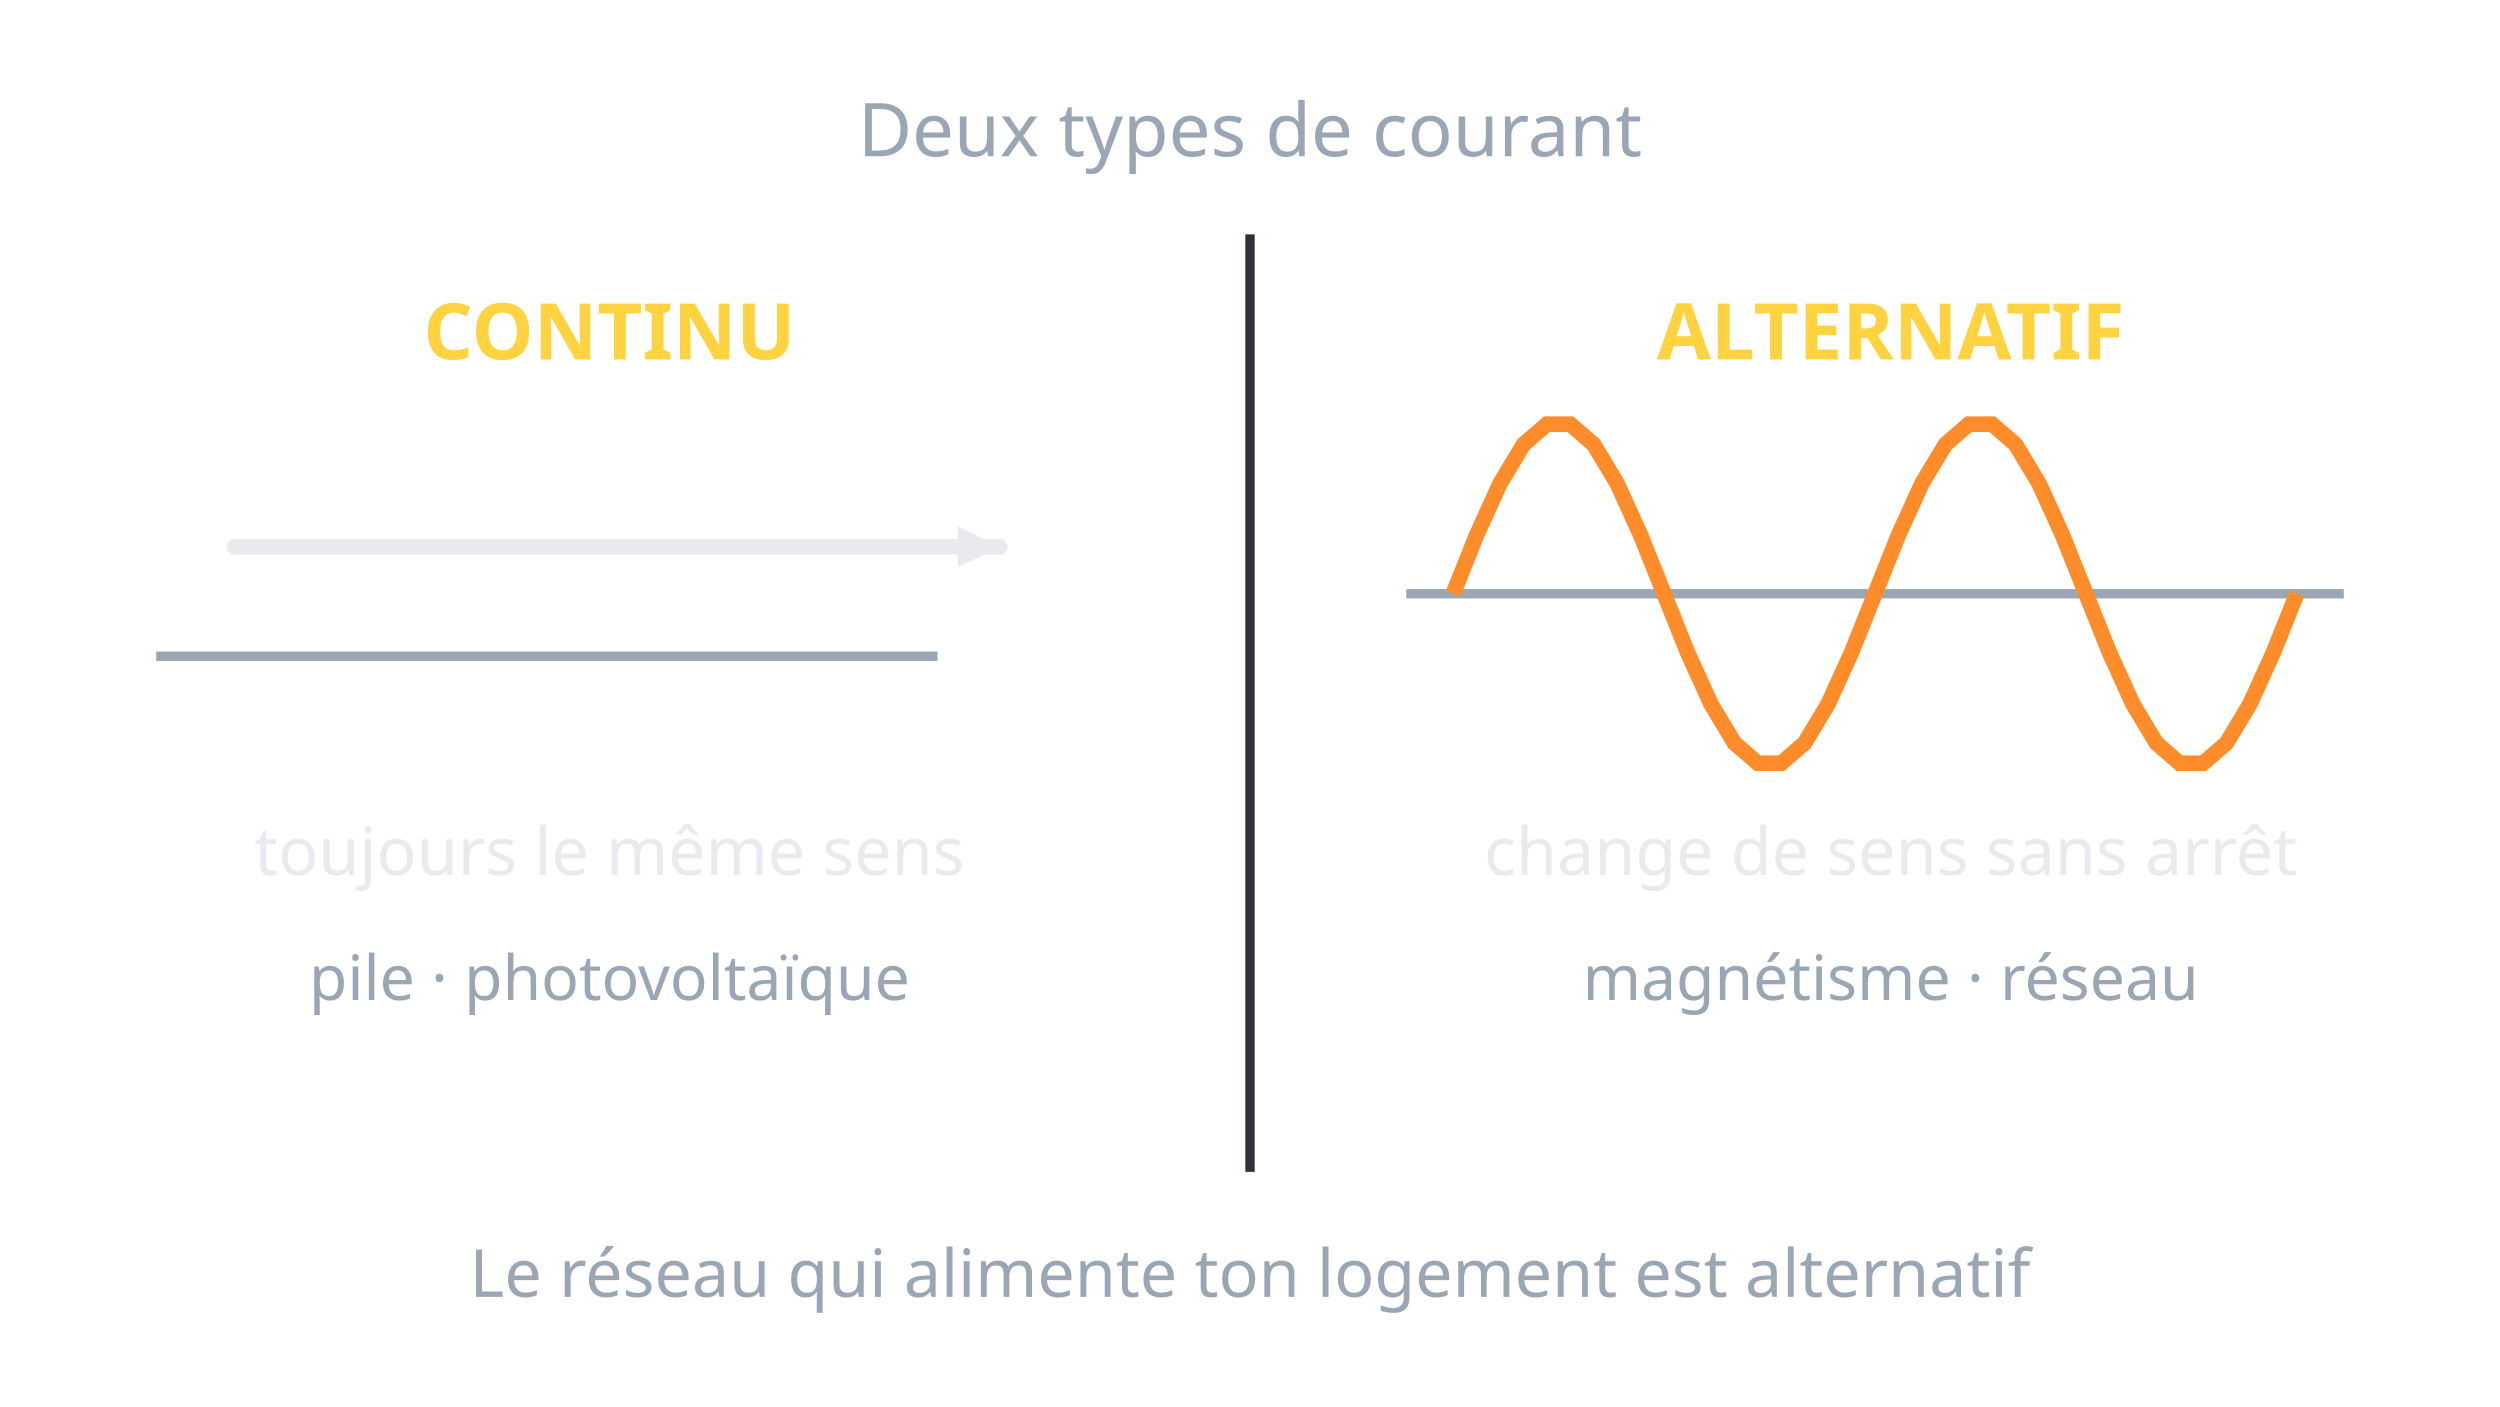
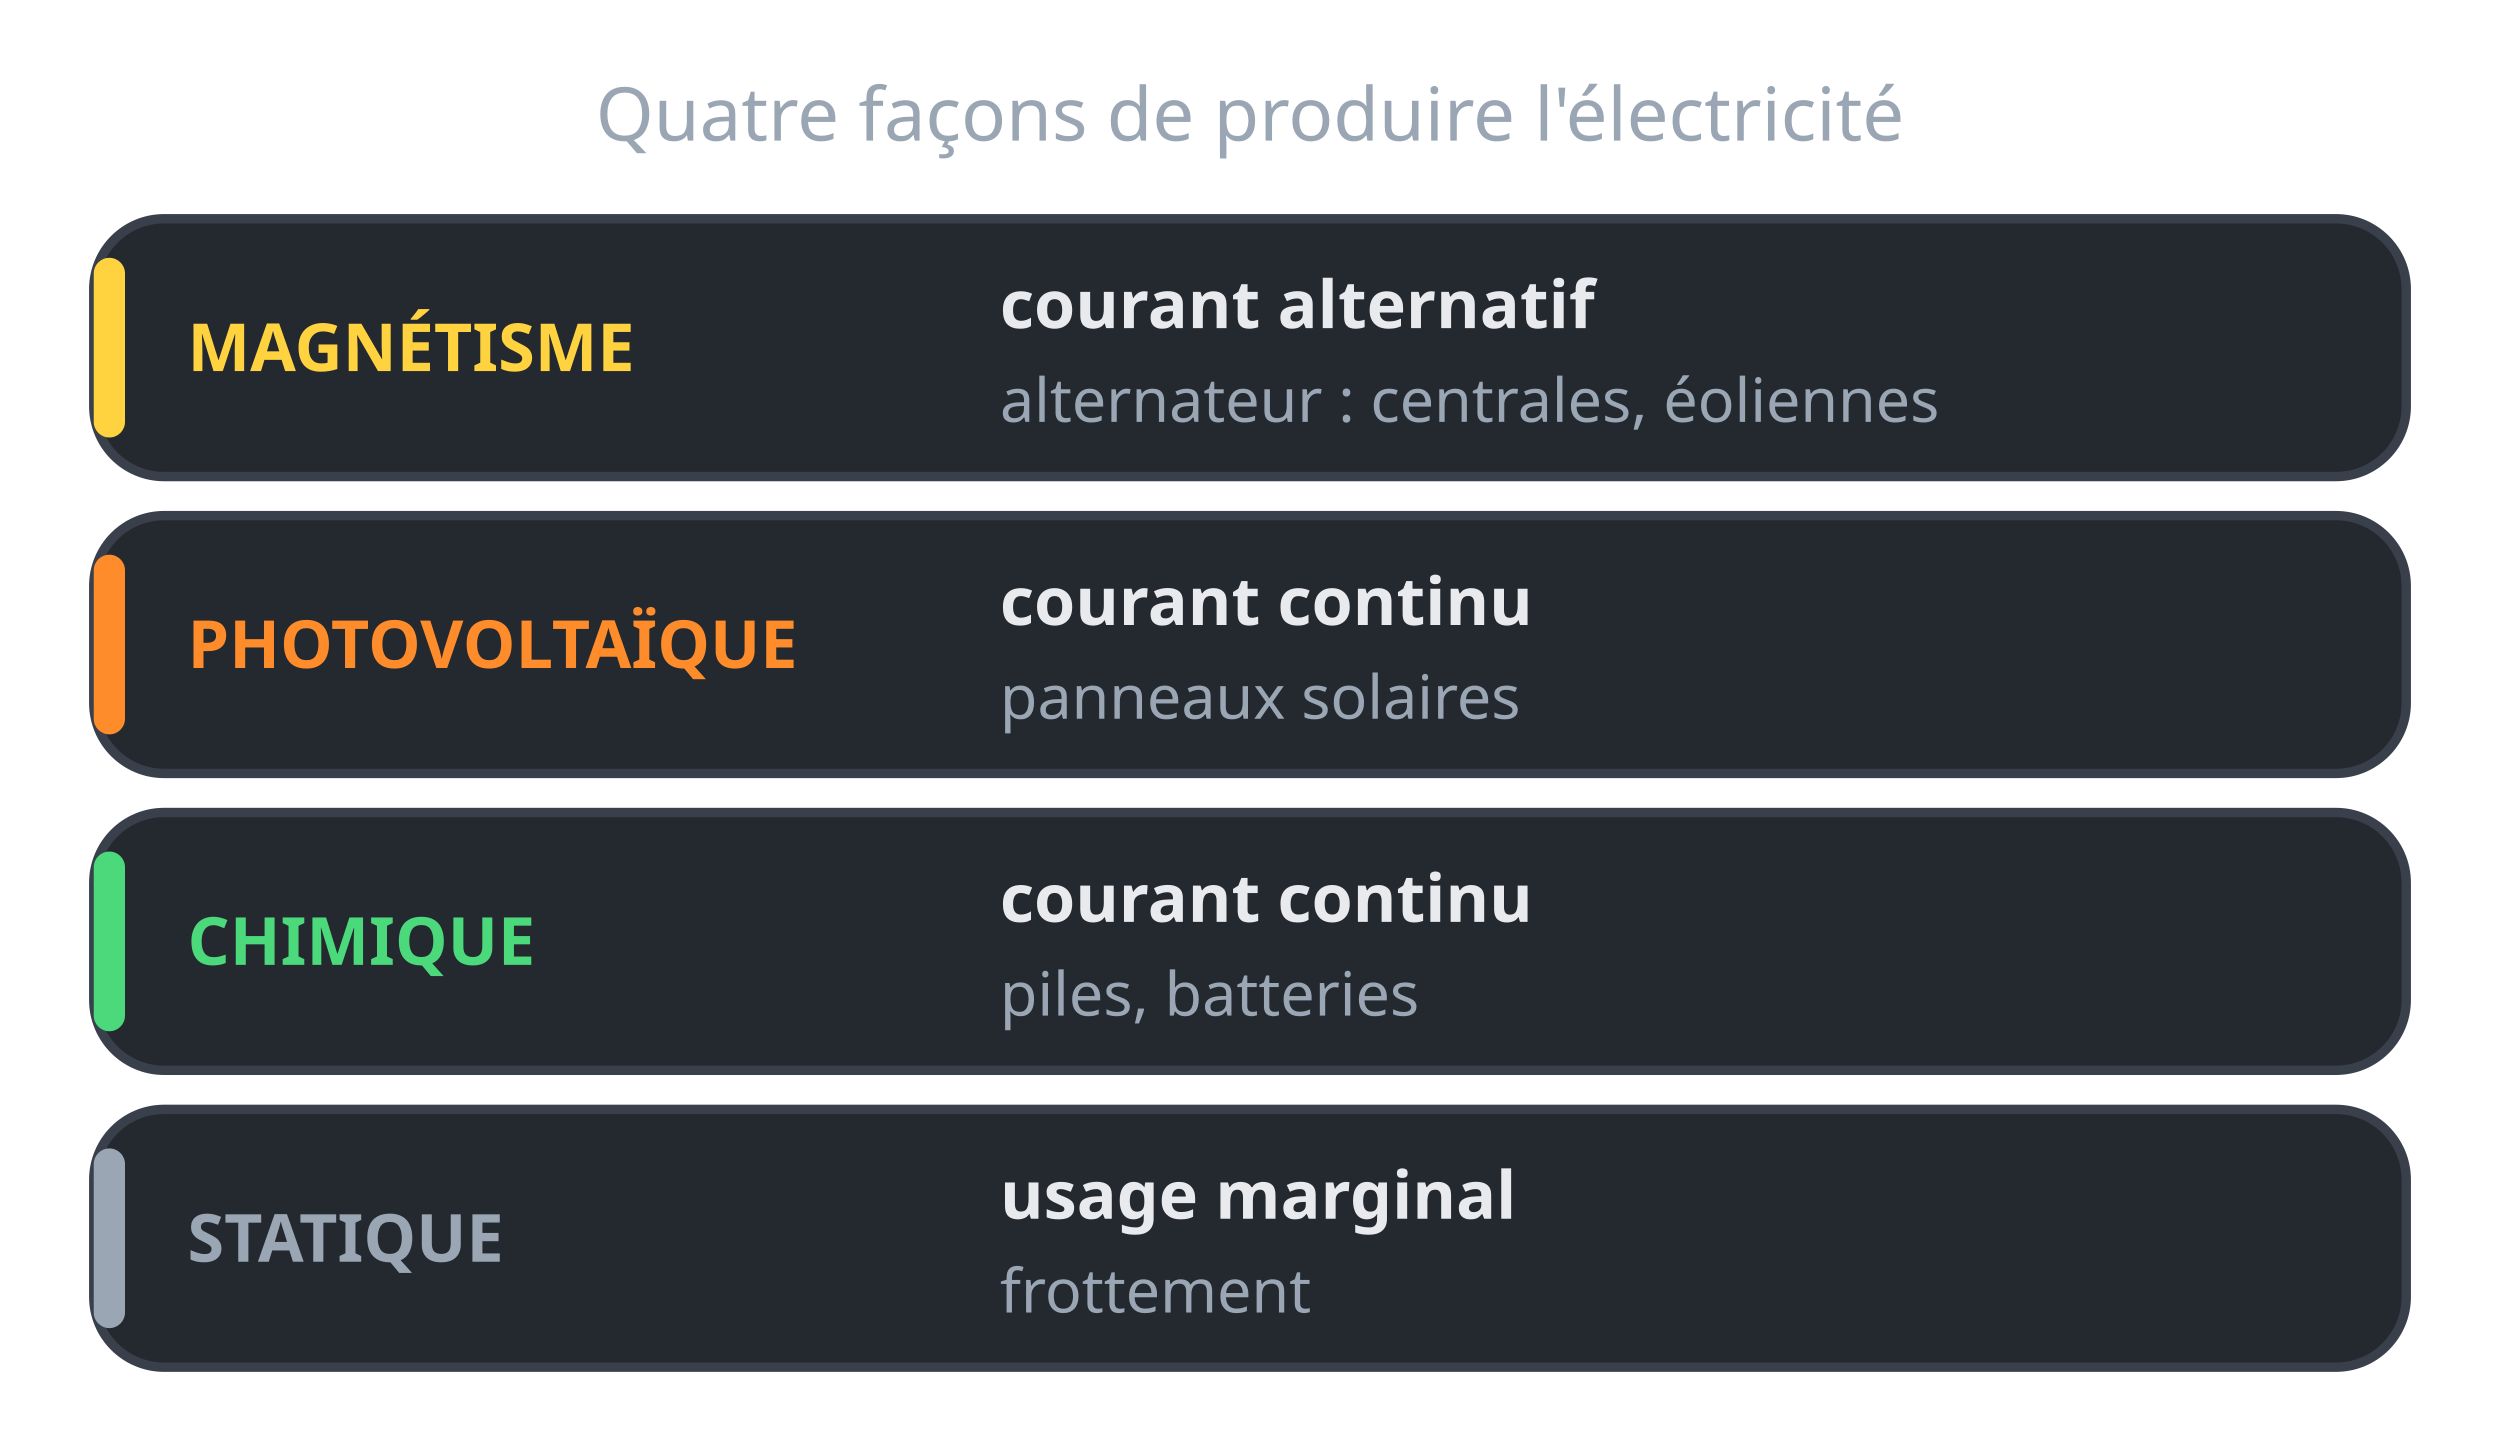
- <svg xmlns="http://www.w3.org/2000/svg" viewBox="0 0 320 180" font-family="'Segoe UI',system-ui,sans-serif">
-   <text x="160" y="20" text-anchor="middle" font-size="9.5" fill="#9aa6b3" font-weight="normal">Deux types de courant</text>
-   <text x="78" y="46" text-anchor="middle" font-size="10" fill="#ffd23f" font-weight="bold">CONTINU</text>
-   <line x1="20" y1="84" x2="120" y2="84" stroke="#9aa6b3" stroke-width="1.2" />
-   <line x1="30" y1="70" x2="128" y2="70" stroke="#e8eaed" stroke-width="2" stroke-linecap="round" />
-   <polygon points="128,70 122.6,72.6 122.6,67.4" fill="#e8eaed" />
-   <text x="78" y="112" text-anchor="middle" font-size="8.5" fill="#e8eaed" font-weight="normal">toujours le même sens</text>
-   <text x="78" y="128" text-anchor="middle" font-size="8" fill="#9aa6b3" font-weight="normal">pile · photovoltaïque</text>
-   <line x1="160" y1="30" x2="160" y2="150" stroke="#2d323b" stroke-width="1.2" />
-   <text x="242" y="46" text-anchor="middle" font-size="10" fill="#ffd23f" font-weight="bold">ALTERNATIF</text>
-   <line x1="180" y1="76" x2="300" y2="76" stroke="#9aa6b3" stroke-width="1.2" />
-   <polyline points="186.0,76.0 189.0,68.5 192.0,61.9 195.0,56.9 198.0,54.3 201.0,54.3 204.0,56.9 207.0,61.9 210.0,68.5 213.0,76.0 216.0,83.5 219.0,90.1 222.0,95.1 225.0,97.7 228.0,97.7 231.0,95.1 234.0,90.1 237.0,83.5 240.0,76.0 243.0,68.5 246.0,61.9 249.0,56.9 252.0,54.3 255.0,54.3 258.0,56.9 261.0,61.9 264.0,68.5 267.0,76.0 270.0,83.5 273.0,90.1 276.0,95.1 279.0,97.7 282.0,97.7 285.0,95.1 288.0,90.1 291.0,83.5 294.0,76.0" fill="none" stroke="#ff8c2b" stroke-width="2" />
-   <text x="242" y="112" text-anchor="middle" font-size="8.5" fill="#e8eaed" font-weight="normal">change de sens sans arrêt</text>
-   <text x="242" y="128" text-anchor="middle" font-size="8" fill="#9aa6b3" font-weight="normal">magnétisme · réseau</text>
-   <text x="160" y="166" text-anchor="middle" font-size="8.5" fill="#9aa6b3" font-weight="normal">Le réseau qui alimente ton logement est alternatif</text>
+ <svg xmlns="http://www.w3.org/2000/svg" viewBox="0 0 320 186" font-family="'Segoe UI',system-ui,sans-serif" role="img" aria-label="Quatre façons de produire l'électricité : le magnétisme donne de l'alternatif, le photovoltaïque et la chimie donnent du continu, l'électricité statique reste marginale">
+   <text x="160" y="18" text-anchor="middle" font-size="9.5" fill="#9aa6b3" font-weight="normal">Quatre façons de produire l'électricité</text>
+   <rect x="12" y="28" width="296" height="33" rx="9" fill="#24282f" stroke="#3a404b" stroke-width="1.2" />
+   <rect x="12" y="33" width="4" height="23" rx="2" fill="#ffd23f" />
+   <text x="24" y="47.5" text-anchor="start" font-size="8.5" fill="#ffd23f" font-weight="bold">MAGNÉTISME</text>
+   <text x="128" y="42.0" text-anchor="start" font-size="8.5" fill="#e8eaed" font-weight="bold">courant alternatif</text>
+   <text x="128" y="54.0" text-anchor="start" font-size="7.8" fill="#9aa6b3" font-weight="normal">alternateur : centrales, éoliennes</text>
+   <rect x="12" y="66" width="296" height="33" rx="9" fill="#24282f" stroke="#3a404b" stroke-width="1.2" />
+   <rect x="12" y="71" width="4" height="23" rx="2" fill="#ff8c2b" />
+   <text x="24" y="85.5" text-anchor="start" font-size="8.5" fill="#ff8c2b" font-weight="bold">PHOTOVOLTAÏQUE</text>
+   <text x="128" y="80.0" text-anchor="start" font-size="8.5" fill="#e8eaed" font-weight="bold">courant continu</text>
+   <text x="128" y="92.0" text-anchor="start" font-size="7.8" fill="#9aa6b3" font-weight="normal">panneaux solaires</text>
+   <rect x="12" y="104" width="296" height="33" rx="9" fill="#24282f" stroke="#3a404b" stroke-width="1.2" />
+   <rect x="12" y="109" width="4" height="23" rx="2" fill="#4cd97b" />
+   <text x="24" y="123.5" text-anchor="start" font-size="8.5" fill="#4cd97b" font-weight="bold">CHIMIQUE</text>
+   <text x="128" y="118.0" text-anchor="start" font-size="8.5" fill="#e8eaed" font-weight="bold">courant continu</text>
+   <text x="128" y="130.0" text-anchor="start" font-size="7.8" fill="#9aa6b3" font-weight="normal">piles, batteries</text>
+   <rect x="12" y="142" width="296" height="33" rx="9" fill="#24282f" stroke="#3a404b" stroke-width="1.2" />
+   <rect x="12" y="147" width="4" height="23" rx="2" fill="#9aa6b3" />
+   <text x="24" y="161.5" text-anchor="start" font-size="8.5" fill="#9aa6b3" font-weight="bold">STATIQUE</text>
+   <text x="128" y="156.0" text-anchor="start" font-size="8.5" fill="#e8eaed" font-weight="bold">usage marginal</text>
+   <text x="128" y="168.0" text-anchor="start" font-size="7.8" fill="#9aa6b3" font-weight="normal">frottement</text>
</svg>
